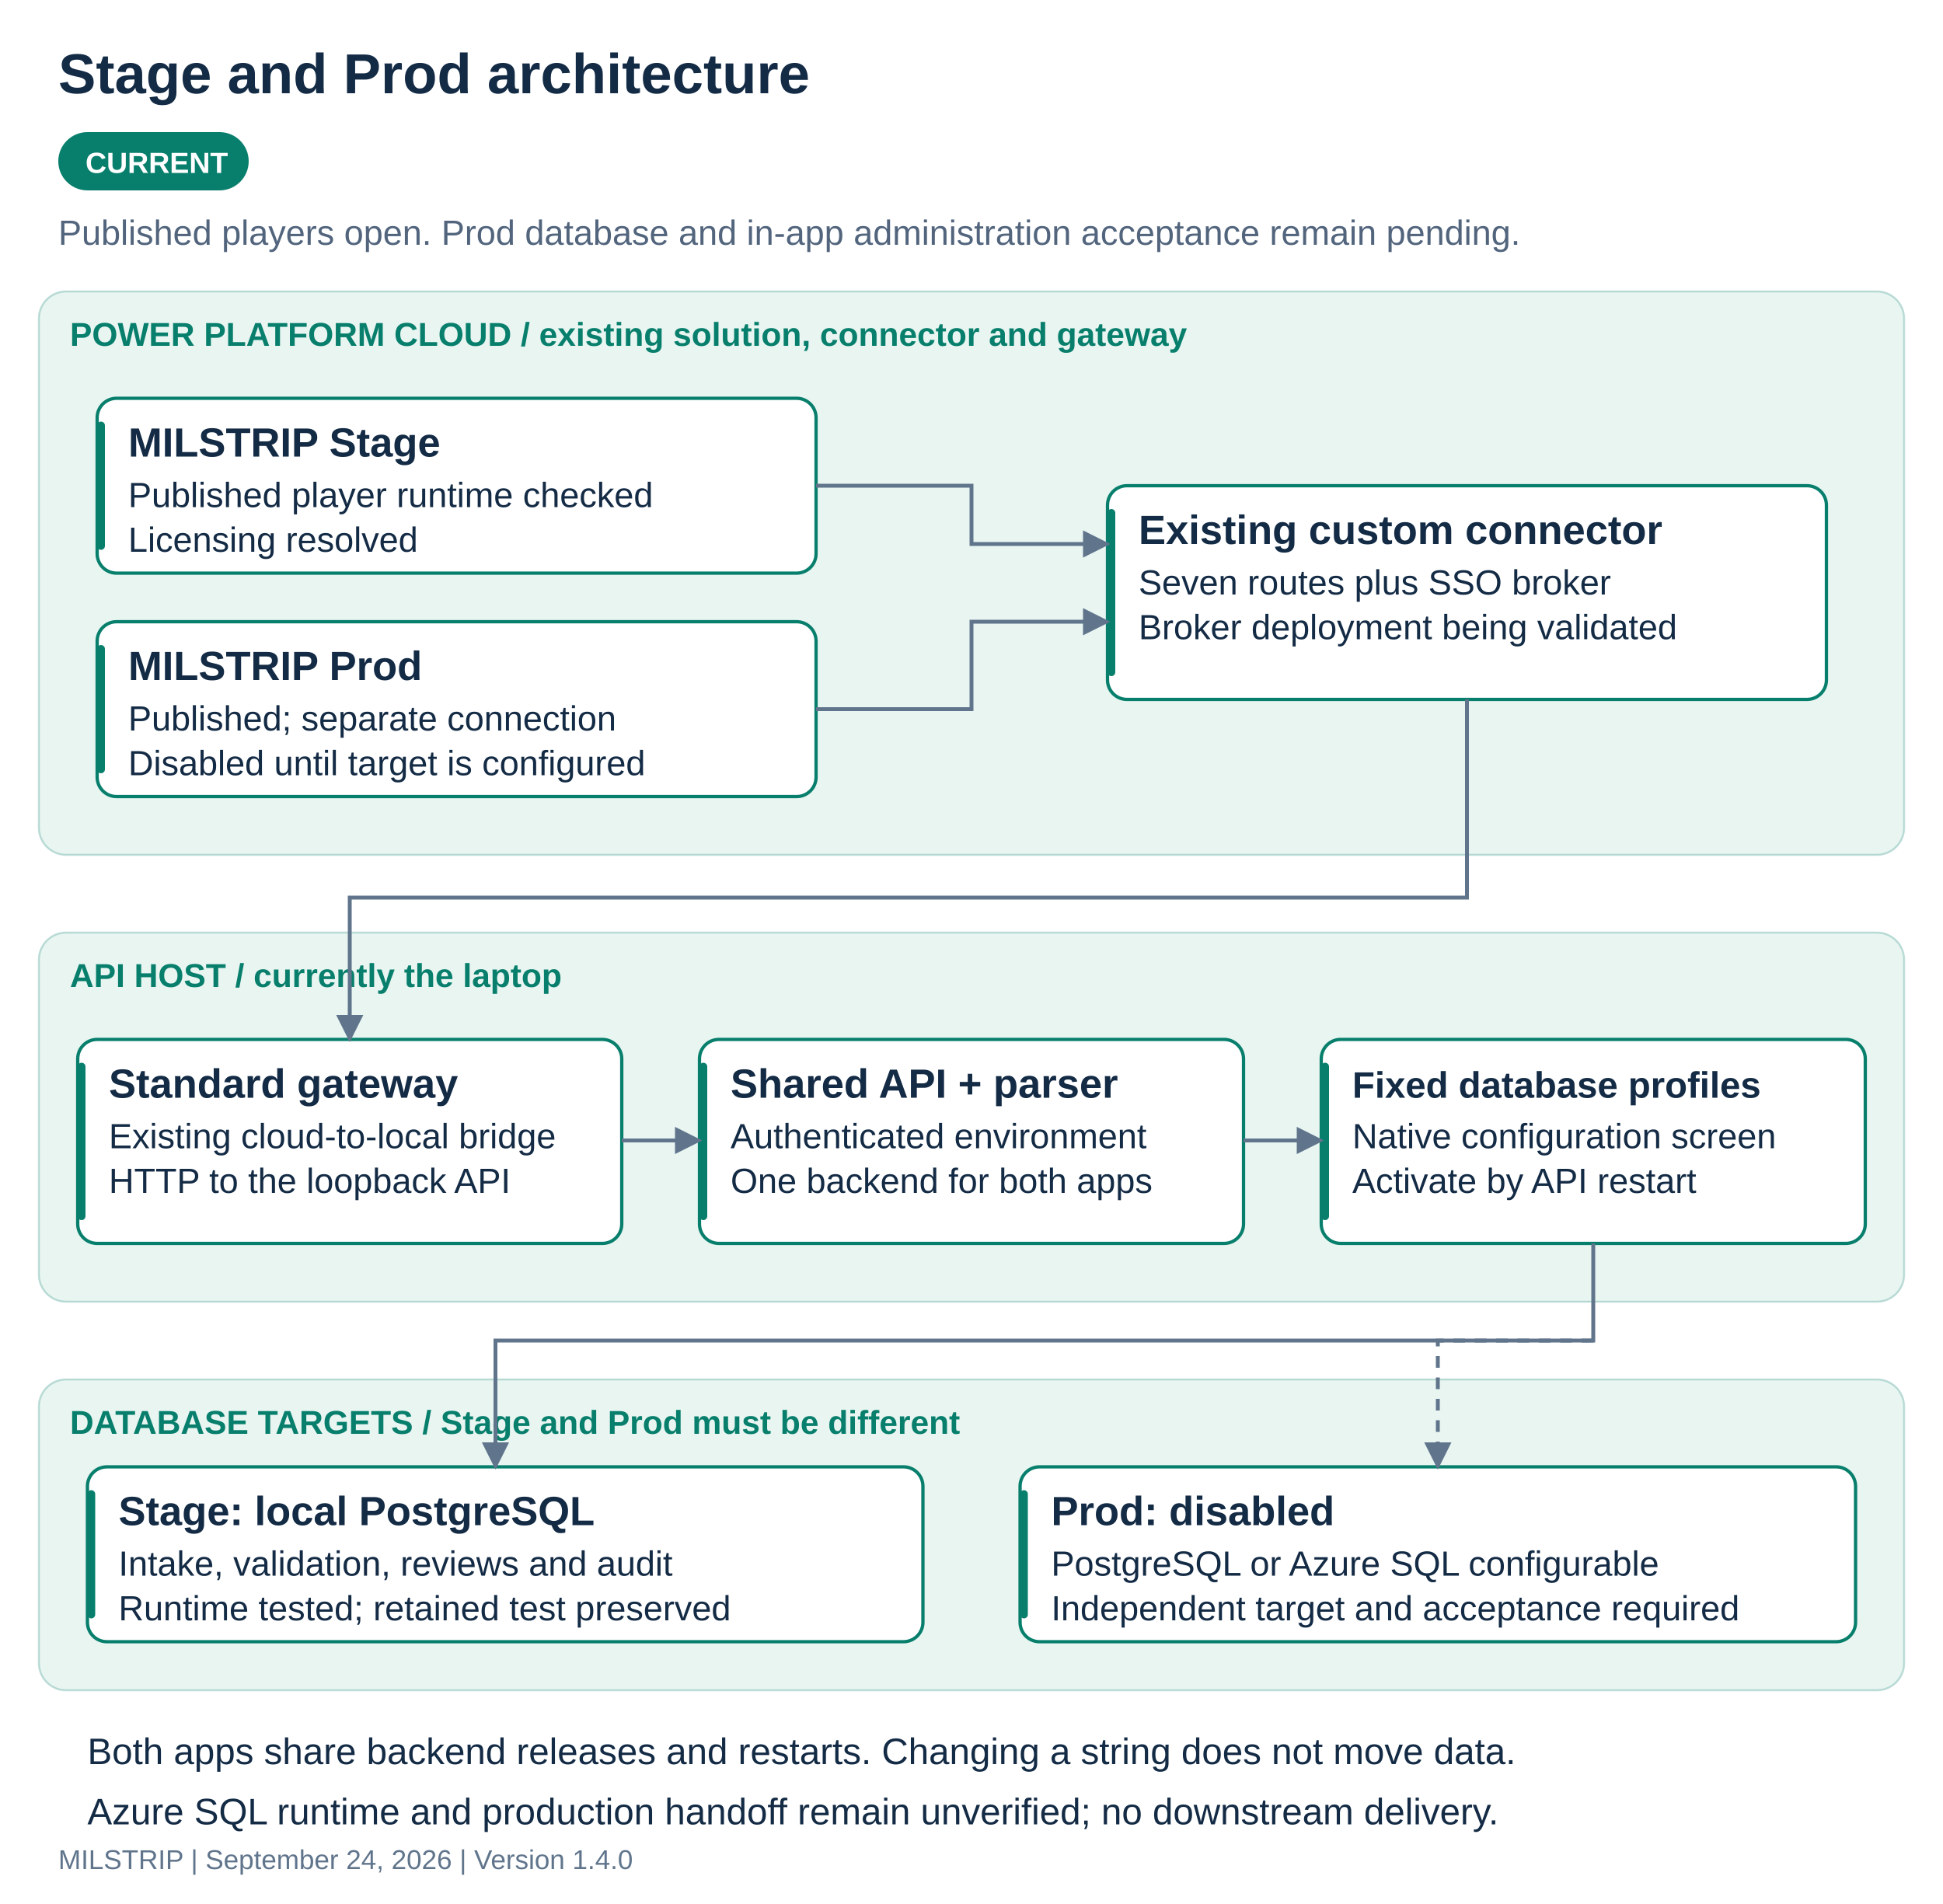
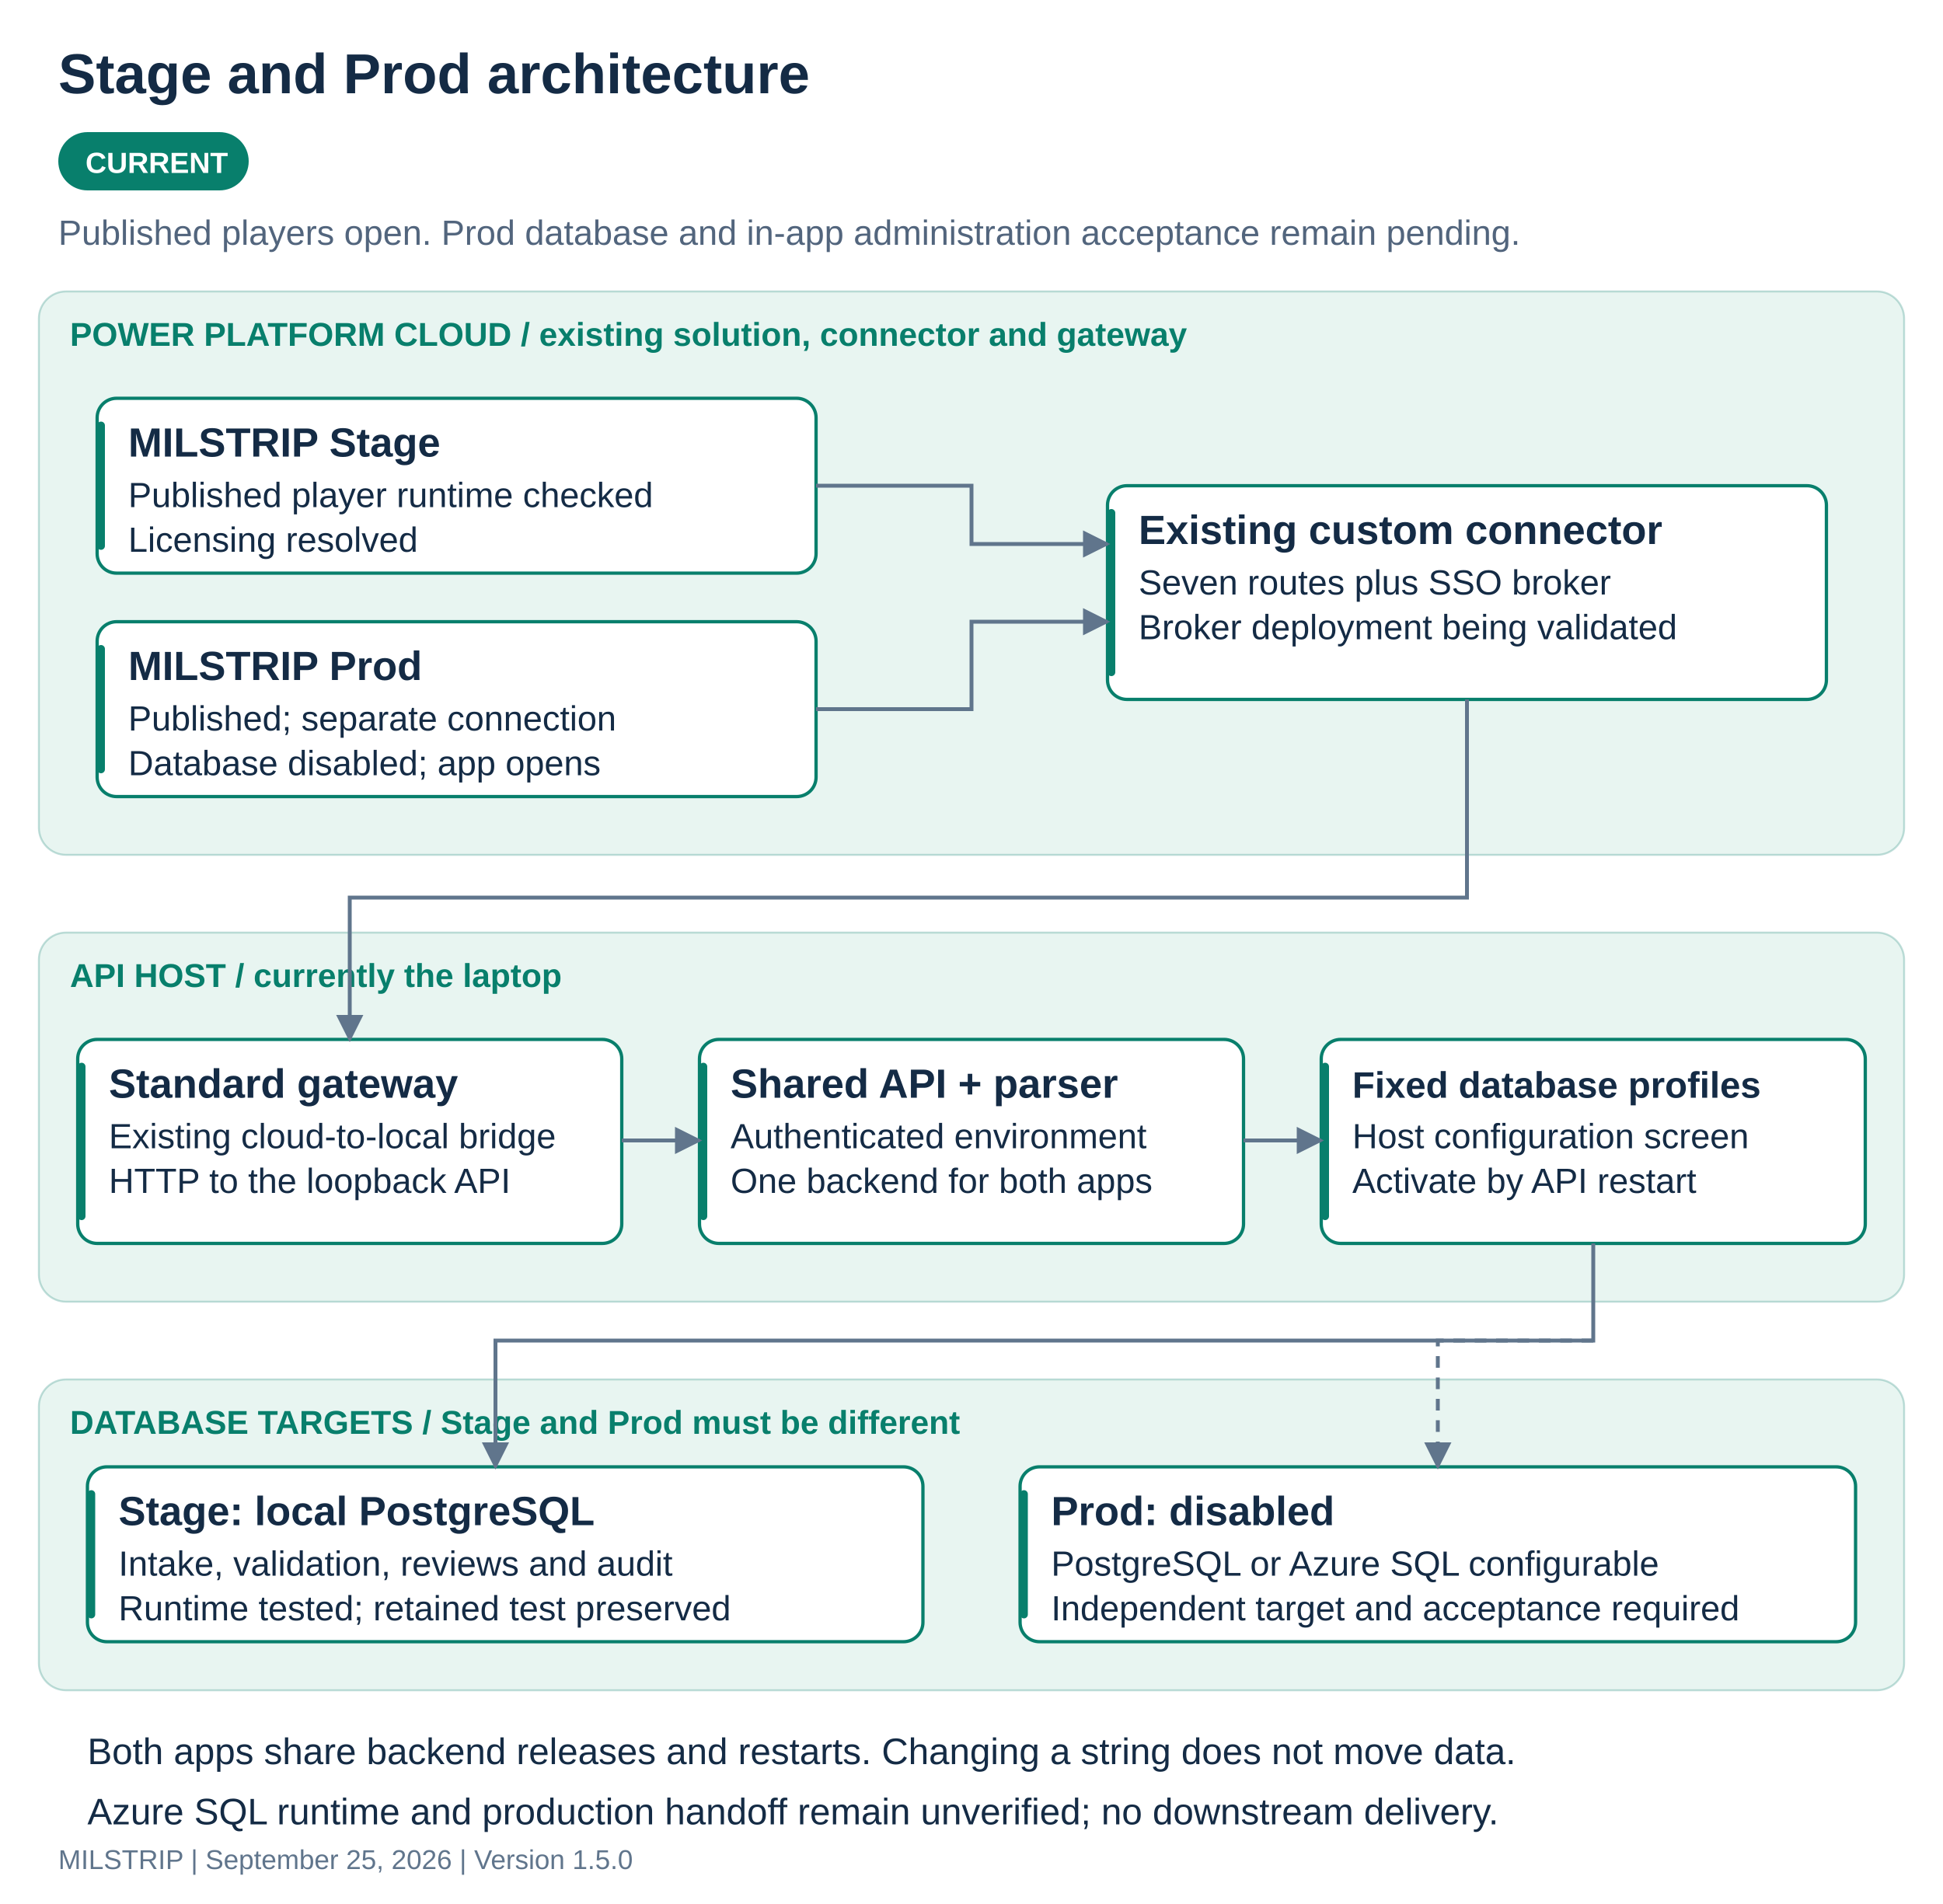
<svg xmlns="http://www.w3.org/2000/svg" width="1000" height="980" viewBox="0 0 1000 980" role="img" aria-labelledby="title desc">
  <defs>
    <marker id="arrow" viewBox="0 0 10 10" refX="9" refY="5" markerWidth="7" markerHeight="7" orient="auto-start-reverse">
      <path d="M 0 0 L 10 5 L 0 10 z" fill="#60758c" />
    </marker>
  </defs>
  <rect width="1000" height="980" fill="#ffffff" />
  <g font-family="Segoe UI, Arial, sans-serif">
    <text x="30" y="48" font-size="29" font-weight="700" fill="#142b45" text-anchor="start">Stage and Prod architecture</text>
    <rect x="30" y="68" width="98" height="30" rx="15" fill="#087f6c" />
    <text x="44" y="89" font-size="15" font-weight="700" fill="#ffffff" text-anchor="start">CURRENT</text>
    <text x="30" y="126" font-size="18" font-weight="400" fill="#52657d" text-anchor="start">Published players open. Prod database and in-app administration acceptance remain pending.</text>
    <rect x="20" y="150" width="960" height="290" rx="14" fill="#e8f5f1" stroke="#087f6c" stroke-opacity=".25" />
    <text x="36" y="178" font-size="17" font-weight="700" fill="#087f6c" text-anchor="start">POWER PLATFORM CLOUD  /  existing solution, connector and gateway</text>
    <g data-node="stage-app">
      <rect x="50" y="205" width="370" height="90" rx="10" fill="#ffffff" stroke="#087f6c" stroke-width="1.7" />
      <rect x="50" y="217" width="4" height="66" rx="2" fill="#087f6c" />
      <text x="66" y="235" font-size="21" font-weight="700" fill="#142b45" text-anchor="start">MILSTRIP Stage</text>
      <text x="66" y="261" font-size="18" font-weight="400" fill="#142b45" text-anchor="start">Published player runtime checked</text>
      <text x="66" y="284" font-size="18" font-weight="400" fill="#142b45" text-anchor="start">Licensing resolved</text>
    </g>
    <g data-node="prod-app">
      <rect x="50" y="320" width="370" height="90" rx="10" fill="#ffffff" stroke="#087f6c" stroke-width="1.7" />
      <rect x="50" y="332" width="4" height="66" rx="2" fill="#087f6c" />
      <text x="66" y="350" font-size="21" font-weight="700" fill="#142b45" text-anchor="start">MILSTRIP Prod</text>
      <text x="66" y="376" font-size="18" font-weight="400" fill="#142b45" text-anchor="start">Published; separate connection</text>
-       <text x="66" y="399" font-size="18" font-weight="400" fill="#142b45" text-anchor="start">Disabled until target is configured</text>
+       <text x="66" y="399" font-size="18" font-weight="400" fill="#142b45" text-anchor="start">Database disabled; app opens</text>
    </g>
    <g data-node="connector">
      <rect x="570" y="250" width="370" height="110" rx="10" fill="#ffffff" stroke="#087f6c" stroke-width="1.7" />
      <rect x="570" y="262" width="4" height="86" rx="2" fill="#087f6c" />
      <text x="586" y="280" font-size="21" font-weight="700" fill="#142b45" text-anchor="start">Existing custom connector</text>
      <text x="586" y="306" font-size="18" font-weight="400" fill="#142b45" text-anchor="start">Seven routes plus SSO broker</text>
      <text x="586" y="329" font-size="18" font-weight="400" fill="#142b45" text-anchor="start">Broker deployment being validated</text>
    </g>
    <polyline points="420,250 500,250 500,280 570,280" fill="none" stroke="#60758c" stroke-width="2" marker-end="url(#arrow)" />
    <polyline points="420,365 500,365 500,320 570,320" fill="none" stroke="#60758c" stroke-width="2" marker-end="url(#arrow)" />
    <rect x="20" y="480" width="960" height="190" rx="14" fill="#e8f5f1" stroke="#087f6c" stroke-opacity=".25" />
    <text x="36" y="508" font-size="17" font-weight="700" fill="#087f6c" text-anchor="start">API HOST  /  currently the laptop</text>
    <g data-node="gateway">
      <rect x="40" y="535" width="280" height="105" rx="10" fill="#ffffff" stroke="#087f6c" stroke-width="1.7" />
      <rect x="40" y="547" width="4" height="81" rx="2" fill="#087f6c" />
      <text x="56" y="565" font-size="21" font-weight="700" fill="#142b45" text-anchor="start">Standard gateway</text>
      <text x="56" y="591" font-size="18" font-weight="400" fill="#142b45" text-anchor="start">Existing cloud-to-local bridge</text>
      <text x="56" y="614" font-size="18" font-weight="400" fill="#142b45" text-anchor="start">HTTP to the loopback API</text>
    </g>
    <g data-node="api">
      <rect x="360" y="535" width="280" height="105" rx="10" fill="#ffffff" stroke="#087f6c" stroke-width="1.7" />
      <rect x="360" y="547" width="4" height="81" rx="2" fill="#087f6c" />
      <text x="376" y="565" font-size="21" font-weight="700" fill="#142b45" text-anchor="start">Shared API + parser</text>
      <text x="376" y="591" font-size="18" font-weight="400" fill="#142b45" text-anchor="start">Authenticated environment</text>
      <text x="376" y="614" font-size="18" font-weight="400" fill="#142b45" text-anchor="start">One backend for both apps</text>
    </g>
    <g data-node="profiles">
      <rect x="680" y="535" width="280" height="105" rx="10" fill="#ffffff" stroke="#087f6c" stroke-width="1.7" />
      <rect x="680" y="547" width="4" height="81" rx="2" fill="#087f6c" />
      <text x="696" y="565" font-size="18.917" font-weight="700" fill="#142b45" text-anchor="start">Fixed database profiles</text>
-       <text x="696" y="591" font-size="18" font-weight="400" fill="#142b45" text-anchor="start">Native configuration screen</text>
+       <text x="696" y="591" font-size="18" font-weight="400" fill="#142b45" text-anchor="start">Host configuration screen</text>
      <text x="696" y="614" font-size="18" font-weight="400" fill="#142b45" text-anchor="start">Activate by API restart</text>
    </g>
    <polyline points="755,360 755,462 180,462 180,535" fill="none" stroke="#60758c" stroke-width="2" marker-end="url(#arrow)" />
    <polyline points="320,587 360,587" fill="none" stroke="#60758c" stroke-width="2" marker-end="url(#arrow)" />
    <polyline points="640,587 680,587" fill="none" stroke="#60758c" stroke-width="2" marker-end="url(#arrow)" />
    <rect x="20" y="710" width="960" height="160" rx="14" fill="#e8f5f1" stroke="#087f6c" stroke-opacity=".25" />
    <text x="36" y="738" font-size="17" font-weight="700" fill="#087f6c" text-anchor="start">DATABASE TARGETS  /  Stage and Prod must be different</text>
    <g data-node="stage-db">
      <rect x="45" y="755" width="430" height="90" rx="10" fill="#ffffff" stroke="#087f6c" stroke-width="1.7" />
      <rect x="45" y="767" width="4" height="66" rx="2" fill="#087f6c" />
      <text x="61" y="785" font-size="21" font-weight="700" fill="#142b45" text-anchor="start">Stage: local PostgreSQL</text>
      <text x="61" y="811" font-size="18" font-weight="400" fill="#142b45" text-anchor="start">Intake, validation, reviews and audit</text>
      <text x="61" y="834" font-size="18" font-weight="400" fill="#142b45" text-anchor="start">Runtime tested; retained test preserved</text>
    </g>
    <g data-node="prod-db">
      <rect x="525" y="755" width="430" height="90" rx="10" fill="#ffffff" stroke="#087f6c" stroke-width="1.7" />
      <rect x="525" y="767" width="4" height="66" rx="2" fill="#087f6c" />
      <text x="541" y="785" font-size="21" font-weight="700" fill="#142b45" text-anchor="start">Prod: disabled</text>
      <text x="541" y="811" font-size="18" font-weight="400" fill="#142b45" text-anchor="start">PostgreSQL or Azure SQL configurable</text>
      <text x="541" y="834" font-size="18" font-weight="400" fill="#142b45" text-anchor="start">Independent target and acceptance required</text>
    </g>
    <polyline points="820,640 820,690 255,690 255,755" fill="none" stroke="#60758c" stroke-width="2" marker-end="url(#arrow)" />
    <polyline points="820,690 740,690 740,755" fill="none" stroke="#60758c" stroke-width="2" marker-end="url(#arrow)" stroke-dasharray="6 5" />
    <text x="45" y="908" font-size="19" font-weight="400" fill="#142b45" text-anchor="start">Both apps share backend releases and restarts. Changing a string does not move data.</text>
    <text x="45" y="939" font-size="19" font-weight="400" fill="#142b45" text-anchor="start">Azure SQL runtime and production handoff remain unverified; no downstream delivery.</text>
-     <text x="30" y="962" font-size="14" font-weight="400" fill="#60758c" text-anchor="start">MILSTRIP  |  September 24, 2026  |  Version 1.4.0</text>
+     <text x="30" y="962" font-size="14" font-weight="400" fill="#60758c" text-anchor="start">MILSTRIP  |  September 25, 2026  |  Version 1.5.0</text>
  </g>
</svg>
